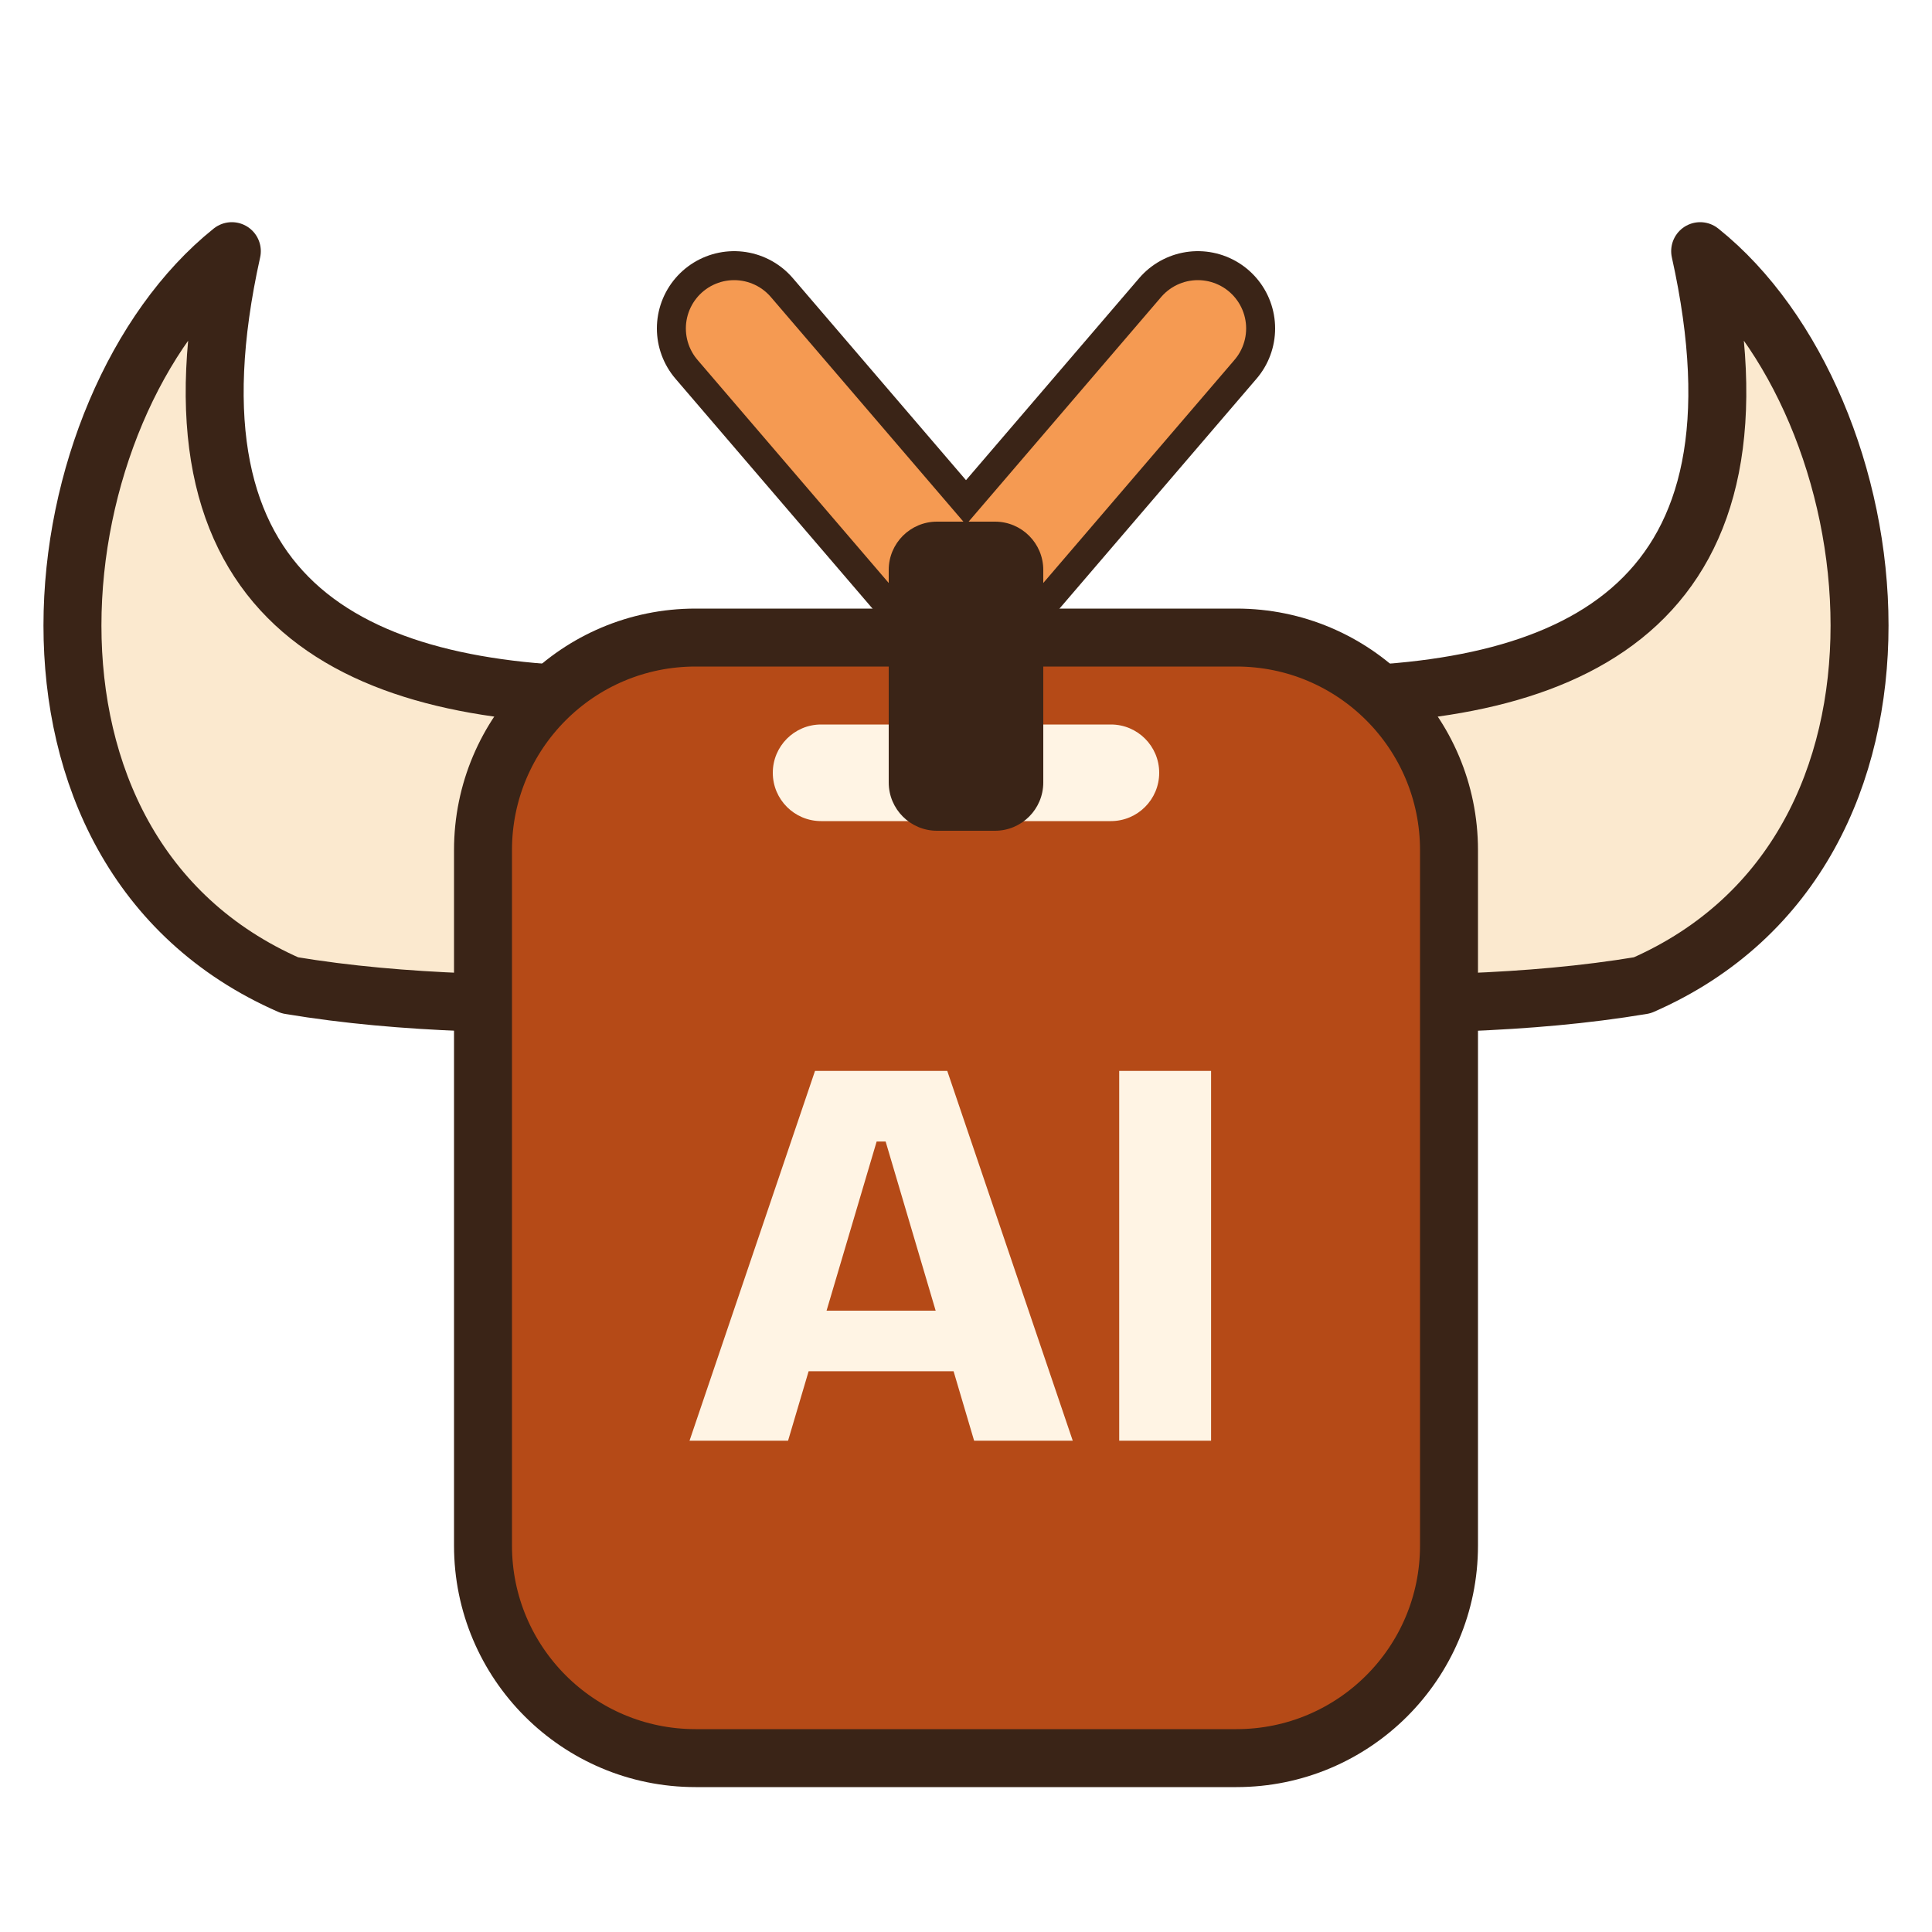
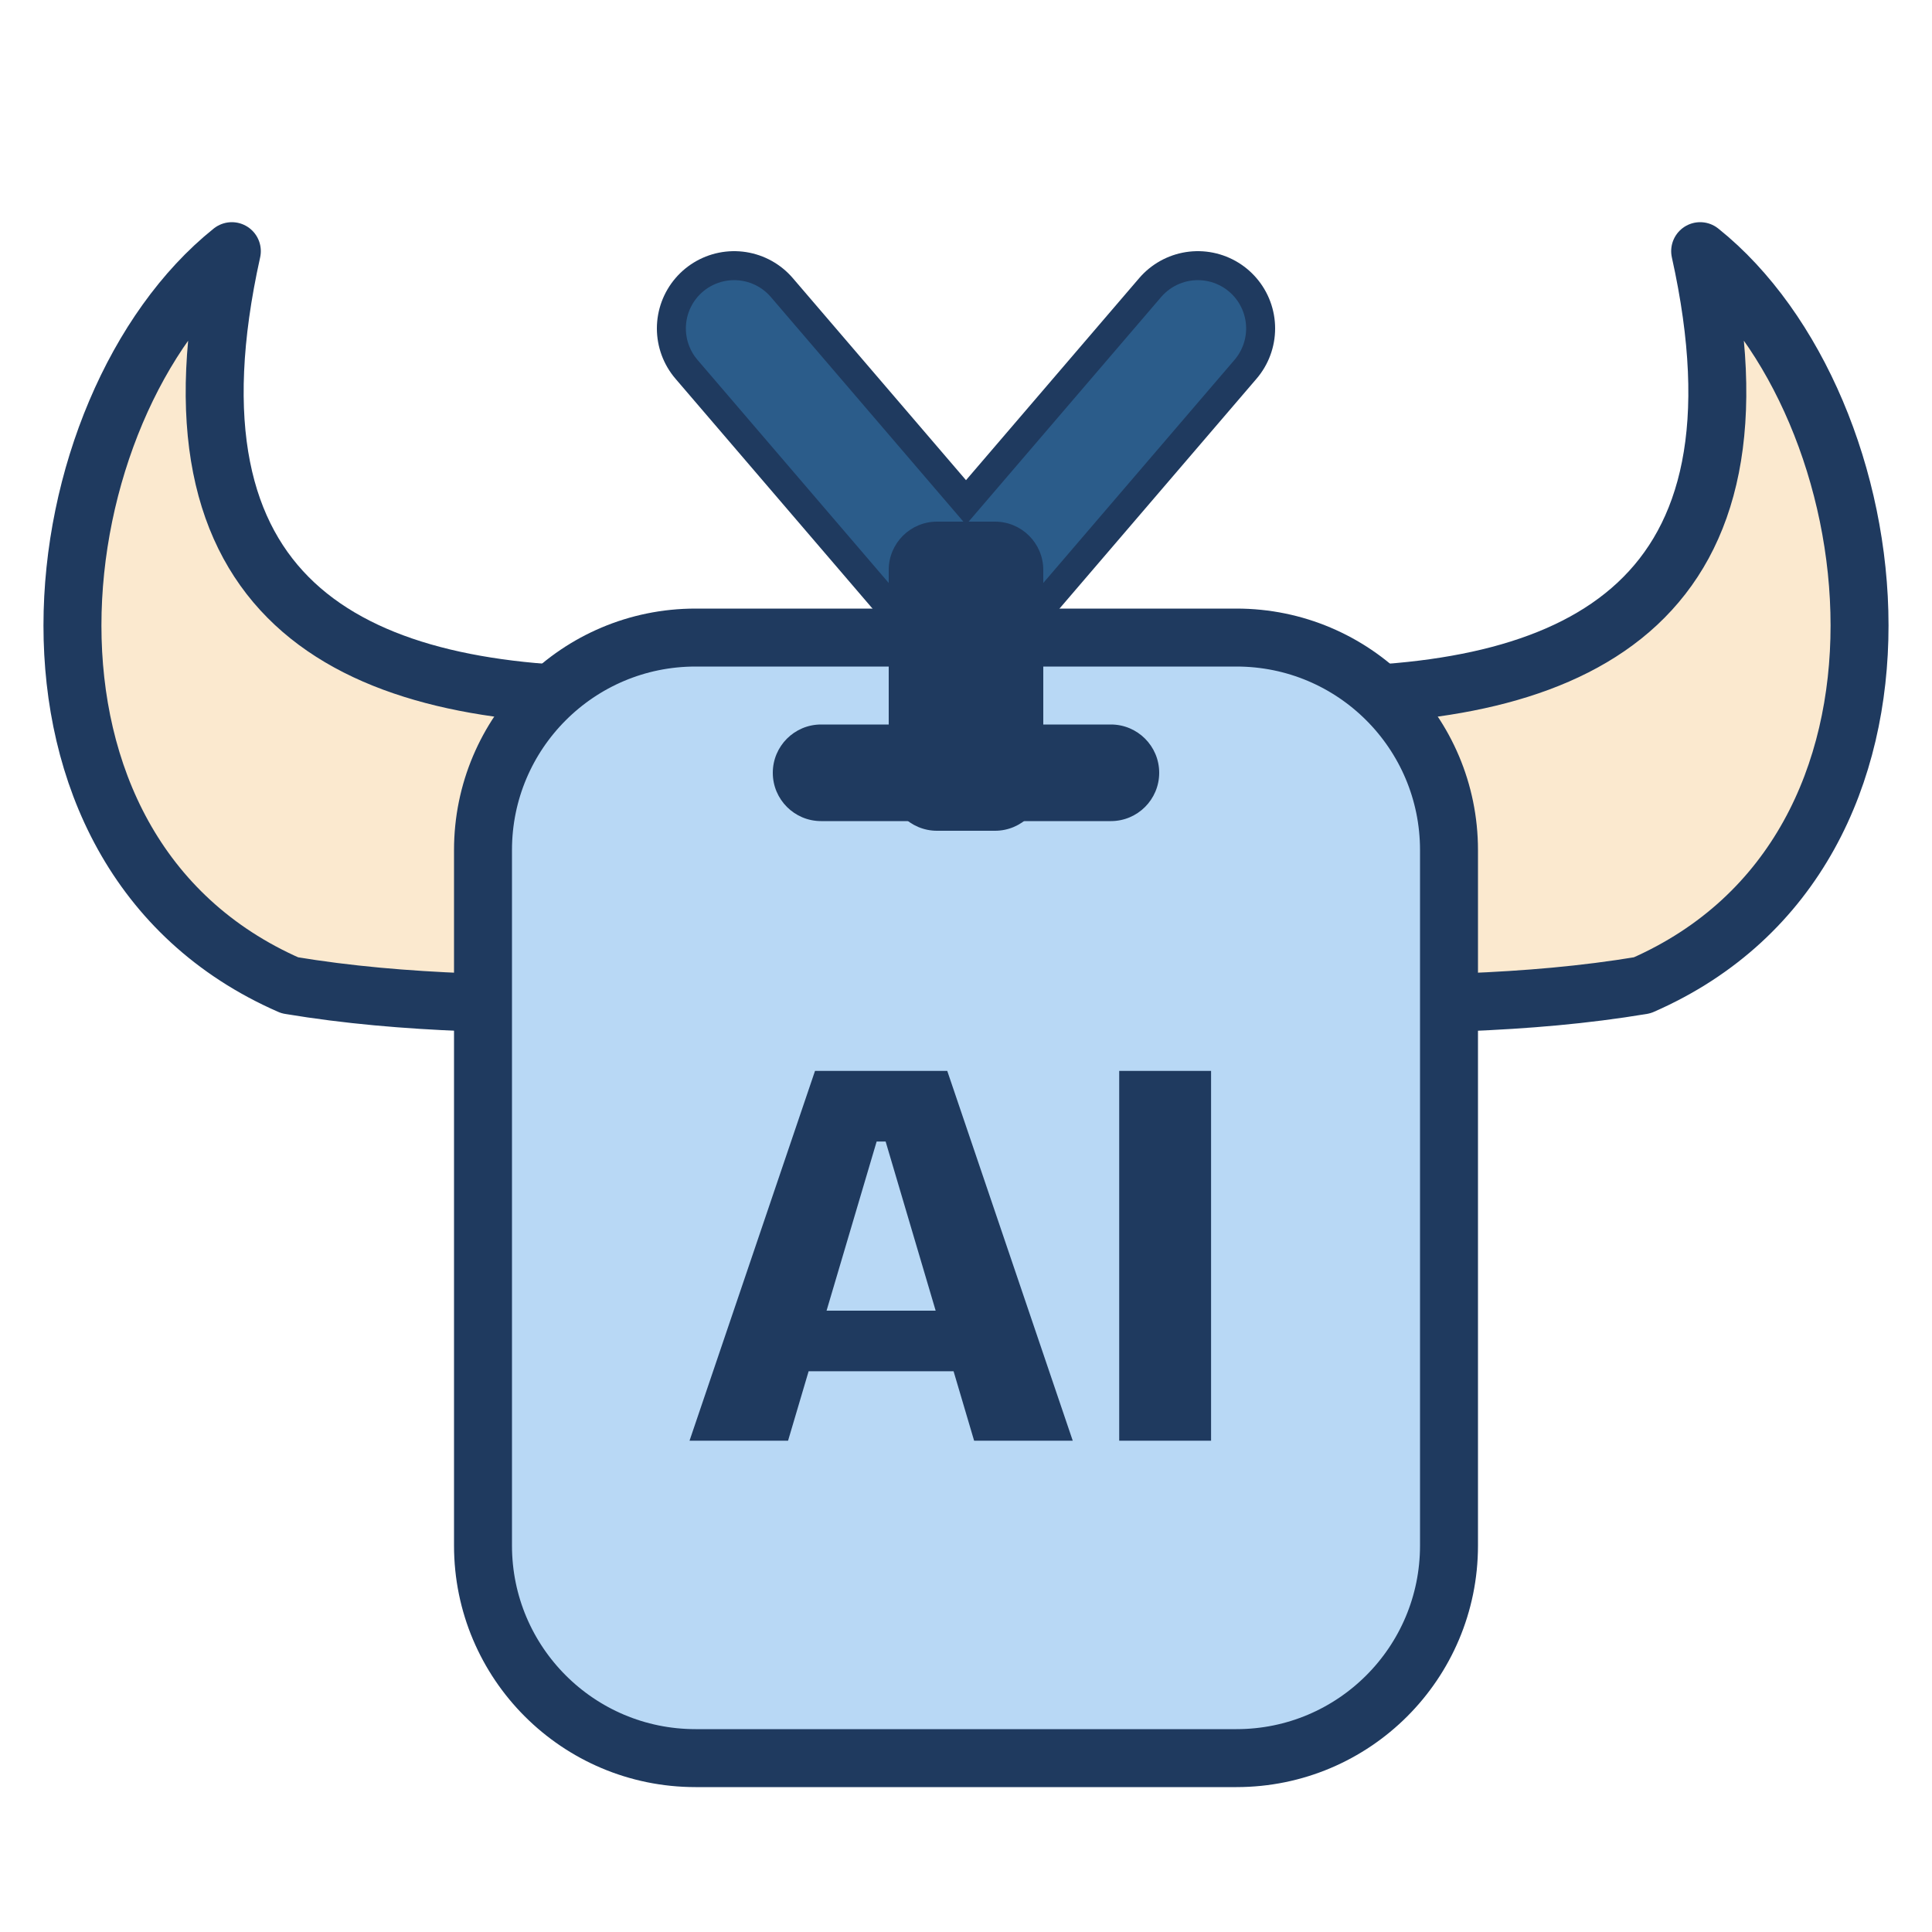
<svg xmlns="http://www.w3.org/2000/svg" viewBox="0 0 200 200" width="200" height="200">
  <g>
-     <path d="M 64 72 C 36 72 16 62 24 26 C 4 42 -2 88 30 102 C 42 104 54 104 68 104 Z" fill="#FBE9CF" stroke="#3A2417" stroke-width="6" stroke-linejoin="round" />
-     <path d="M 64 72 C 36 72 16 62 24 26 C 4 42 -2 88 30 102 C 42 104 54 104 68 104 Z" fill="#FBE9CF" stroke="#3A2417" stroke-width="6" stroke-linejoin="round" transform="translate(200 0) scale(-1 1)" />
-     <path d="M 76 34 L 100 62 L 124 34" fill="none" stroke="#3A2417" stroke-width="16" stroke-linecap="round" stroke-linejoin="round" />
-     <path d="M 76 34 L 100 62 L 124 34" fill="none" stroke="#F59A52" stroke-width="10" stroke-linecap="round" stroke-linejoin="round" />
-     <rect x="50" y="66" width="100" height="116" rx="22" fill="#B54A17" stroke="#3A2417" stroke-width="6" stroke-linejoin="round" />
-     <rect x="80" y="75" width="40" height="10" rx="5" fill="#FFF4E4" />
-     <path d="M81.58 149.14L71.38 149.14L84.37 110.86L98.06 110.86L111.05 149.14L100.84 149.14L91.68 118.17L90.75 118.17L81.58 149.14ZM104.73 141.95L79.09 141.95L79.09 135.68L104.73 135.68L104.73 141.95ZM125.37 149.14L115.86 149.14L115.86 110.86L125.37 110.86L125.37 149.14Z" fill="#FFF4E4" />
-     <rect x="92" y="54" width="16" height="32" rx="5" fill="#3A2417" />
+     <path d="M 64 72 C 36 72 16 62 24 26 C 4 42 -2 88 30 102 C 42 104 54 104 68 104 Z" fill="#FBE9CF" stroke="#1F3A5F" stroke-width="6" stroke-linejoin="round" />
+     <path d="M 64 72 C 36 72 16 62 24 26 C 4 42 -2 88 30 102 C 42 104 54 104 68 104 Z" fill="#FBE9CF" stroke="#1F3A5F" stroke-width="6" stroke-linejoin="round" transform="translate(200 0) scale(-1 1)" />
+     <path d="M 76 34 L 100 62 L 124 34" fill="none" stroke="#1F3A5F" stroke-width="16" stroke-linecap="round" stroke-linejoin="round" />
+     <path d="M 76 34 L 100 62 L 124 34" fill="none" stroke="#2B5C8A" stroke-width="10" stroke-linecap="round" stroke-linejoin="round" />
+     <rect x="50" y="66" width="100" height="116" rx="22" fill="#B8D8F5" stroke="#1F3A5F" stroke-width="6" stroke-linejoin="round" />
+     <rect x="80" y="75" width="40" height="10" rx="5" fill="#1F3A5F" />
+     <path d="M81.58 149.14L71.38 149.14L84.37 110.86L98.06 110.86L111.05 149.14L100.84 149.14L91.68 118.17L90.75 118.17L81.58 149.14ZM104.73 141.95L79.09 141.95L79.09 135.68L104.73 135.68L104.73 141.95ZM125.37 149.14L115.86 149.14L115.86 110.86L125.37 110.86L125.37 149.14Z" fill="#1F3A5F" />
+     <rect x="92" y="54" width="16" height="32" rx="5" fill="#1F3A5F" />
  </g>
</svg>
